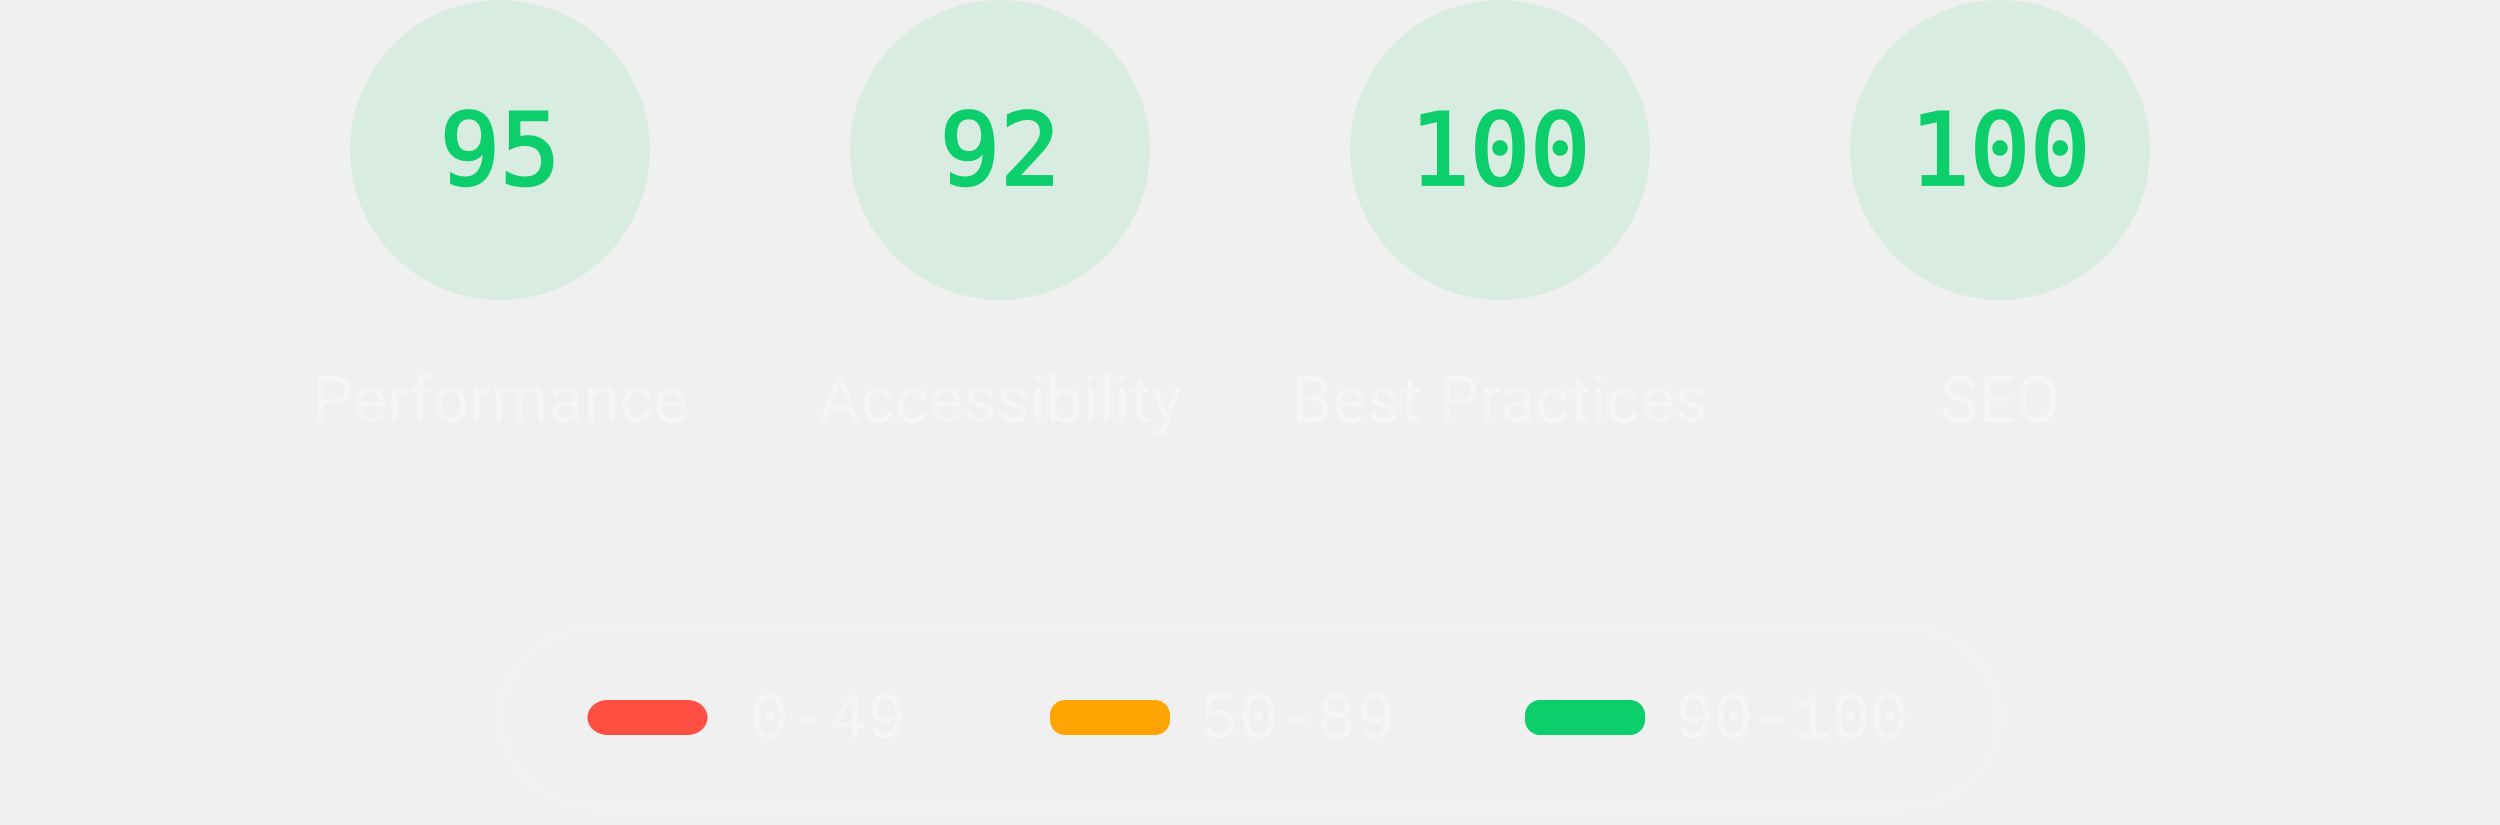
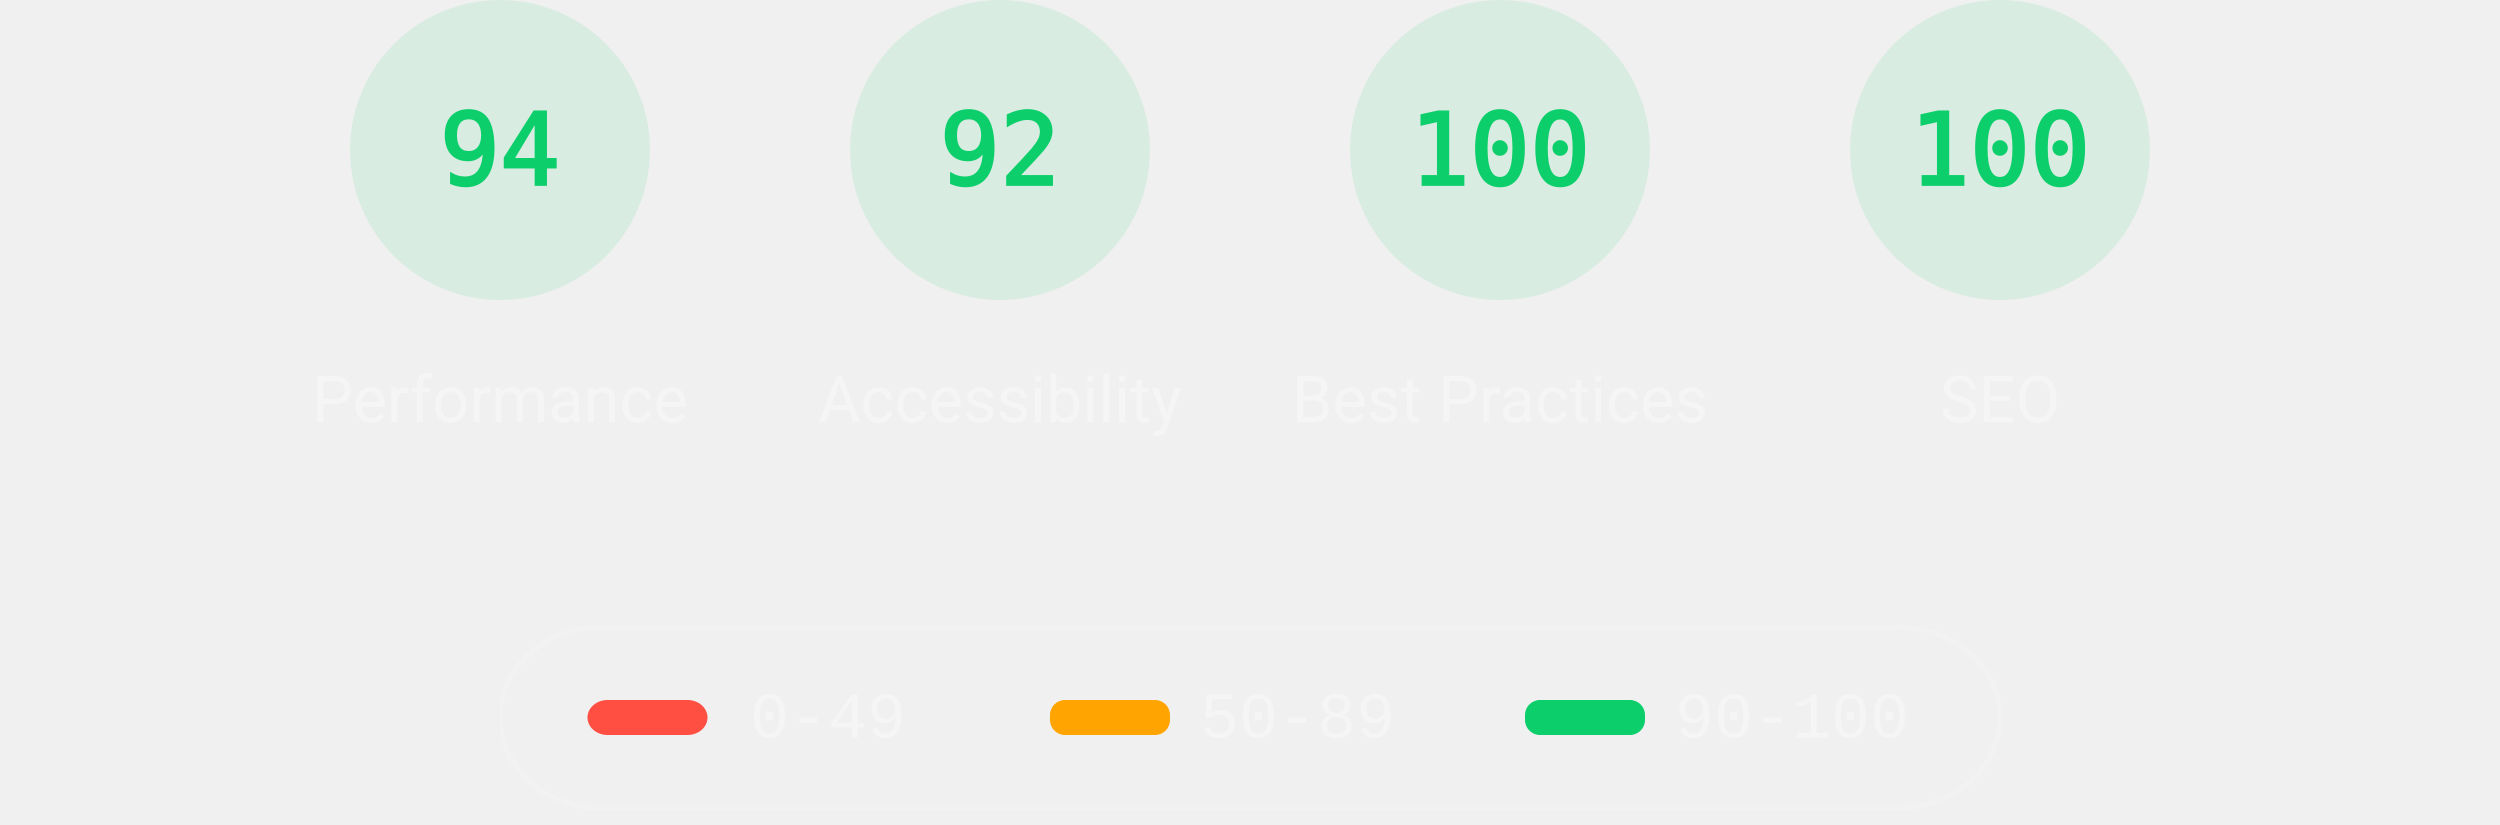
<svg xmlns="http://www.w3.org/2000/svg" class="theme--dark" fill="none" width="1000" height="330">
  <style>
			.gauge-base {
				opacity: 0.1
			}

			.gauge-arc {
				fill: none;
				animation-delay: 250ms;
				stroke-linecap: round;
				transform: rotate(-90deg);
				transform-origin: 100px 60px;
				animation: load-gauge 1s ease forwards
			}

			.guage-text {
				font-size: 40px;
				font-family: monospace;
				text-align: center
			}

			.guage-red {
				color: #ff4e42;
				fill: #ff4e42;
				stroke: #ff4e42
			}
			.guage-orange {
				color: #ffa400;
				fill: #ffa400;
				stroke: #ffa400
			}
			.guage-green {
				color: #0cce6b;
				fill: #0cce6b;
				stroke: #0cce6b
			}
			.theme--agnostic .guage-undefined {
				color: #5c5c5c;
				fill: #5c5c5c;
				stroke: #5c5c5c
			}
			.theme--light .guage-undefined {
				color: #1e1e1e;
				fill: #1e1e1e;
				stroke: #1e1e1e
			}
			.theme--dark .guage-undefined {
				color: #f5f5f5;
				fill: #f5f5f5;
				stroke: #f5f5f5
			}

			.guage-title {
				stroke: none;
				font-size: 26px;
				line-height: 26px;
				font-family: Roboto, Halvetica, Arial, sans-serif
			}
			.metric.guage-title {
				font-family: 'Courier New', Courier, monospace
			}
			.theme--agnostic .guage-title {
				color: #737373;
				fill: #737373
			}
			.theme--light .guage-title {
				color: #212121;
				fill: #212121
			}
			.theme--dark .guage-title {
				color: #f5f5f5;
				fill: #f5f5f5
			}

			@keyframes load-gauge {
				from {
					stroke-dasharray: 0 352.858
				}
			}
			.lh-gauge--pwa__disc {
				fill: #e0e0e0
			}
			.lh-gauge--pwa__logo {
				position: relative;
				fill: #b0b0b0
			}
			.lh-gauge--pwa__invisible {
				display: none
			}
			.lh-gauge--pwa__visible {
				display: inline
			}
			.guage-invisible {
				display: none
			}
			.lh-gauge--pwa__logo--primary-color {
				fill: #304ffe
			}
			.theme--agnostic .lh-gauge--pwa__logo--secondary-color {
				fill: #787878
			}
			.theme--light .lh-gauge--pwa__logo--secondary-color {
				fill: #3d3d3d
			}
			.theme--dark .lh-gauge--pwa__logo--secondary-color {
				fill: #d8b6b6
			}
			.theme--light #svg_2 {
				stroke: #00000022
			}
			.theme--agnostic #svg_2 {
				stroke: #616161
			}
			.theme--light #svg_2 {
				stroke: #00000022
			}
			.theme--dark #svg_2 {
				stroke: #f5f5f566
			}
		</style>
  <svg class="guage-div guage-perf guage-green" viewBox="0 0 200 200" width="200" height="200" x="100" y="0">
    <circle class="gauge-base" r="56" cx="100" cy="60" stroke-width="8" />
-     <circle class="gauge-arc guage-arc-1" r="56" cx="100" cy="60" stroke-width="8" style="stroke-dasharray: 334.265, 351.858;" />
-     <text class="guage-text" x="100px" y="60px" alignment-baseline="central" dominant-baseline="central" text-anchor="middle">95</text>
+     <circle class="gauge-arc guage-arc-1" r="56" cx="100" cy="60" stroke-width="8" style="stroke-dasharray: 330.747, 351.858;" />
+     <text class="guage-text" x="100px" y="60px" alignment-baseline="central" dominant-baseline="central" text-anchor="middle">94</text>
    <text class="guage-title" x="100px" y="160px" alignment-baseline="central" dominant-baseline="central" text-anchor="middle">Performance</text>
  </svg>
  <svg class="guage-div guage-acc guage-green" viewBox="0 0 200 200" width="200" height="200" x="300" y="0">
    <circle class="gauge-base" r="56" cx="100" cy="60" stroke-width="8" />
    <circle class="gauge-arc guage-arc-2" r="56" cx="100" cy="60" stroke-width="8" style="stroke-dasharray: 323.709, 351.858;" />
    <text class="guage-text" x="100px" y="60px" alignment-baseline="central" dominant-baseline="central" text-anchor="middle">92</text>
    <text class="guage-title" x="100px" y="160px" alignment-baseline="central" dominant-baseline="central" text-anchor="middle">Accessibility</text>
  </svg>
  <svg class="guage-div guage-best guage-green" viewBox="0 0 200 200" width="200" height="200" x="500" y="0">
    <circle class="gauge-base" r="56" cx="100" cy="60" stroke-width="8" />
    <circle class="gauge-arc guage-arc-3" r="56" cx="100" cy="60" stroke-width="8" style="stroke-dasharray: 351.858, 351.858;" />
    <text class="guage-text" x="100px" y="60px" alignment-baseline="central" dominant-baseline="central" text-anchor="middle">100</text>
    <text class="guage-title" x="100px" y="160px" alignment-baseline="central" dominant-baseline="central" text-anchor="middle">Best Practices</text>
  </svg>
  <svg class="guage-div guage-seo guage-green" viewBox="0 0 200 200" width="200" height="200" x="700" y="0">
    <circle class="gauge-base" r="56" cx="100" cy="60" stroke-width="8" />
    <circle class="gauge-arc guage-arc-4" r="56" cx="100" cy="60" stroke-width="8" style="stroke-dasharray: 351.858, 351.858;" />
    <text class="guage-text" x="100px" y="60px" alignment-baseline="central" dominant-baseline="central" text-anchor="middle">100</text>
    <text class="guage-title" x="100px" y="160px" alignment-baseline="central" dominant-baseline="central" text-anchor="middle">SEO</text>
  </svg>
  <svg class="guage-div guage-pwa guage-invisible" viewBox="0 0 200 200" width="200" height="200" x="900" y="0">
    <svg viewBox="0 0 60 60" width="112" height="112" x="44" y="4">
      <defs>
        <linearGradient id="lh-gauge--pwa__check-circle__gradient-0" x1="50%" y1="0%" x2="50%" y2="100%">
          <stop stop-color="#00C852" offset="0%" />
          <stop stop-color="#009688" offset="100%" />
        </linearGradient>
        <linearGradient id="lh-gauge--pwa__installable__shadow-gradient-0" x1="76.056%" x2="24.111%" y1="82.995%" y2="24.735%">
          <stop stop-color="#A5D6A7" offset="0%" />
          <stop stop-color="#80CBC4" offset="100%" />
        </linearGradient>
        <linearGradient id="lh-gauge--pwa__fast-reliable__shadow-gradient-0" x1="76.056%" y1="82.995%" x2="25.678%" y2="26.493%">
          <stop stop-color="#64B5F6" offset="0%" />
          <stop stop-color="#2979FF" offset="100%" />
        </linearGradient>
        <g id="lh-gauge--pwa__fast-reliable-badge-0">
          <circle fill="#FFFFFF" cx="10" cy="10" r="10" />
          <path fill="#304FFE" d="M10 3.58l5.25 2.34v3.5c0 3.23-2.24 6.26-5.25 7-3.01-.74-5.25-3.77-5.25-7v-3.5L10 3.58zm-.47 10.74l2.76-4.83.03-.07c.04-.08 0-.24-.22-.24h-1.64l.47-3.26h-.47l-2.7 4.77c-.02.01.05-.1-.04.05-.09.16-.1.31.18.31h1.63l-.47 3.27h.47z" />
        </g>
        <g id="lh-gauge--pwa__installable-badge-0">
          <circle fill="#FFFFFF" cx="10" cy="10" r="10" />
          <path fill="#009688" d="M10 4.167A5.835 5.835 0 0 0 4.167 10 5.835 5.835 0 0 0 10 15.833 5.835 5.835 0 0 0 15.833 10 5.835 5.835 0 0 0 10 4.167zm2.917 6.416h-2.334v2.334H9.417v-2.334H7.083V9.417h2.334V7.083h1.166v2.334h2.334v1.166z" />
        </g>
      </defs>
      <g stroke="none" fill-rule="nonzero">
        <circle class="lh-gauge--pwa__disc" cx="30" cy="30" r="30" />
        <g class="lh-gauge--pwa__logo">
          <path d="M35.66 19.39l.7-1.75h2L37.4 15 38.6 12l3.4 9h-2.51l-.58-1.61z" />
          <path d="M33.52 21l3.65-9h-2.42l-2.5 5.82L30.5 12h-1.86l-1.9 5.82-1.35-2.65-1.21 3.72L25.4 21h2.38l1.72-5.2 1.64 5.2z" />
          <path fill-rule="nonzero" d="M20.3 17.91h1.48c.45 0 .85-.05 1.2-.15l.39-1.18 1.07-3.3a2.64 2.64 0 0 0-.28-.37c-.55-.6-1.36-.91-2.42-.91H18v9h2.3V17.9zm1.96-3.84c.22.22.33.5.33.87 0 .36-.1.65-.29.87-.2.23-.59.35-1.15.35h-.86v-2.41h.87c.52 0 .89.1 1.1.32z" />
        </g>
        <rect class="lh-gauge--pwa__component lh-gauge--pwa__na-line lh-gauge--pwa__invisible" fill="#FFFFFF" x="20" y="32" width="20" height="4" rx="2" />
        <g class="lh-gauge--pwa__component lh-gauge--pwa__fast-reliable-badge lh-gauge--pwa__invisible" transform="translate(20, 29)">
          <path fill="url(#lh-gauge--pwa__fast-reliable__shadow-gradient-0)" d="M33.63 19.49A30 30 0 0 1 16.2 30.36L3 17.14 17.14 3l16.49 16.49z" />
          <use href="#lh-gauge--pwa__fast-reliable-badge-0" />
        </g>
        <g class="lh-gauge--pwa__component lh-gauge--pwa__installable-badge lh-gauge--pwa__invisible" transform="translate(20, 29)">
          <path fill="url(#lh-gauge--pwa__installable__shadow-gradient-0)" d="M33.629 19.487c-4.272 5.453-10.391 9.39-17.415 10.869L3 17.142 17.142 3 33.63 19.487z" />
          <use href="#lh-gauge--pwa__installable-badge-0" />
        </g>
        <g class="lh-gauge--pwa__component lh-gauge--pwa__fast-reliable-installable-badges lh-gauge--pwa__invisible">
          <g transform="translate(8, 29)">
            <path fill="url(#lh-gauge--pwa__fast-reliable__shadow-gradient-0)" d="M16.321 30.463L3 17.143 17.142 3l22.365 22.365A29.864 29.864 0 0 1 22 31c-1.942 0-3.84-.184-5.679-.537z" />
            <use href="#lh-gauge--pwa__fast-reliable-badge-0" />
          </g>
          <g transform="translate(32, 29)">
            <path fill="url(#lh-gauge--pwa__installable__shadow-gradient-0)" d="M25.982 11.84a30.107 30.107 0 0 1-13.08 15.203L3 17.143 17.142 3l8.84 8.84z" />
            <use href="#lh-gauge--pwa__installable-badge-0" />
          </g>
        </g>
        <g class="lh-gauge--pwa__component lh-gauge--pwa__check-circle lh-gauge--pwa__invisible" transform="translate(18, 28)">
          <circle fill="#FFFFFF" cx="12" cy="12" r="12" />
          <path fill="url(#lh-gauge--pwa__check-circle__gradient-0)" d="M12 2a10 10 0 1 0 0 20 10 10 0 0 0 0-20zm-2 15l-5-5 1.41-1.41L10 14.17l7.59-7.59L19 8l-9 9z" />
        </g>
      </g>
    </svg>
    <text class="guage-title" y="160px" alignment-baseline="central" dominant-baseline="central" text-anchor="middle">
      <tspan x="100px" dy="-6px">Progressive</tspan>
      <tspan x="100px" dy="30px">Web App</tspan>
    </text>
  </svg>
  <svg width="604" height="76" x="200" y="250">
    <g>
      <rect fill="none" id="canvas_background" height="80" width="604" y="-1" x="-1" />
      <g display="none" overflow="visible" y="0" x="0" height="100%" width="100%" id="canvasGrid">
        <rect fill="url(#gridpattern)" stroke-width="0" y="0" x="0" height="100%" width="100%" />
      </g>
    </g>
    <g>
      <rect fill-opacity="0" stroke-width="2" rx="40" id="svg_2" height="72" width="600" y="1" x="0" fill="#000000" />
      <rect stroke="#000" rx="8" id="svg_3" height="14" width="48" y="30" x="35" stroke-opacity="null" stroke-width="0" fill="#ff4e42" />
      <rect stroke="#000" rx="6" id="svg_4" height="14" width="48" y="30" x="220" stroke-opacity="null" stroke-width="0" fill="#ffa400" />
      <rect stroke="#000" rx="6" id="svg_5" height="14" width="48" y="30" x="410" stroke-opacity="null" stroke-width="0" fill="#0cce6b" />
      <text class="metric guage-title" xml:space="preserve" text-anchor="start" font-size="26" id="svg_6" y="45" x="100" stroke-opacity="null" stroke-width="0" stroke="#000">0-49</text>
      <text class="metric guage-title" xml:space="preserve" text-anchor="start" font-size="26" id="svg_7" y="45" x="280" stroke-opacity="null" stroke-width="0" stroke="#000">50-89</text>
      <text class="metric guage-title" xml:space="preserve" text-anchor="start" font-size="26" id="svg_8" y="45" x="470" stroke-opacity="null" stroke-width="0" stroke="#000">90-100</text>
    </g>
  </svg>
</svg>
